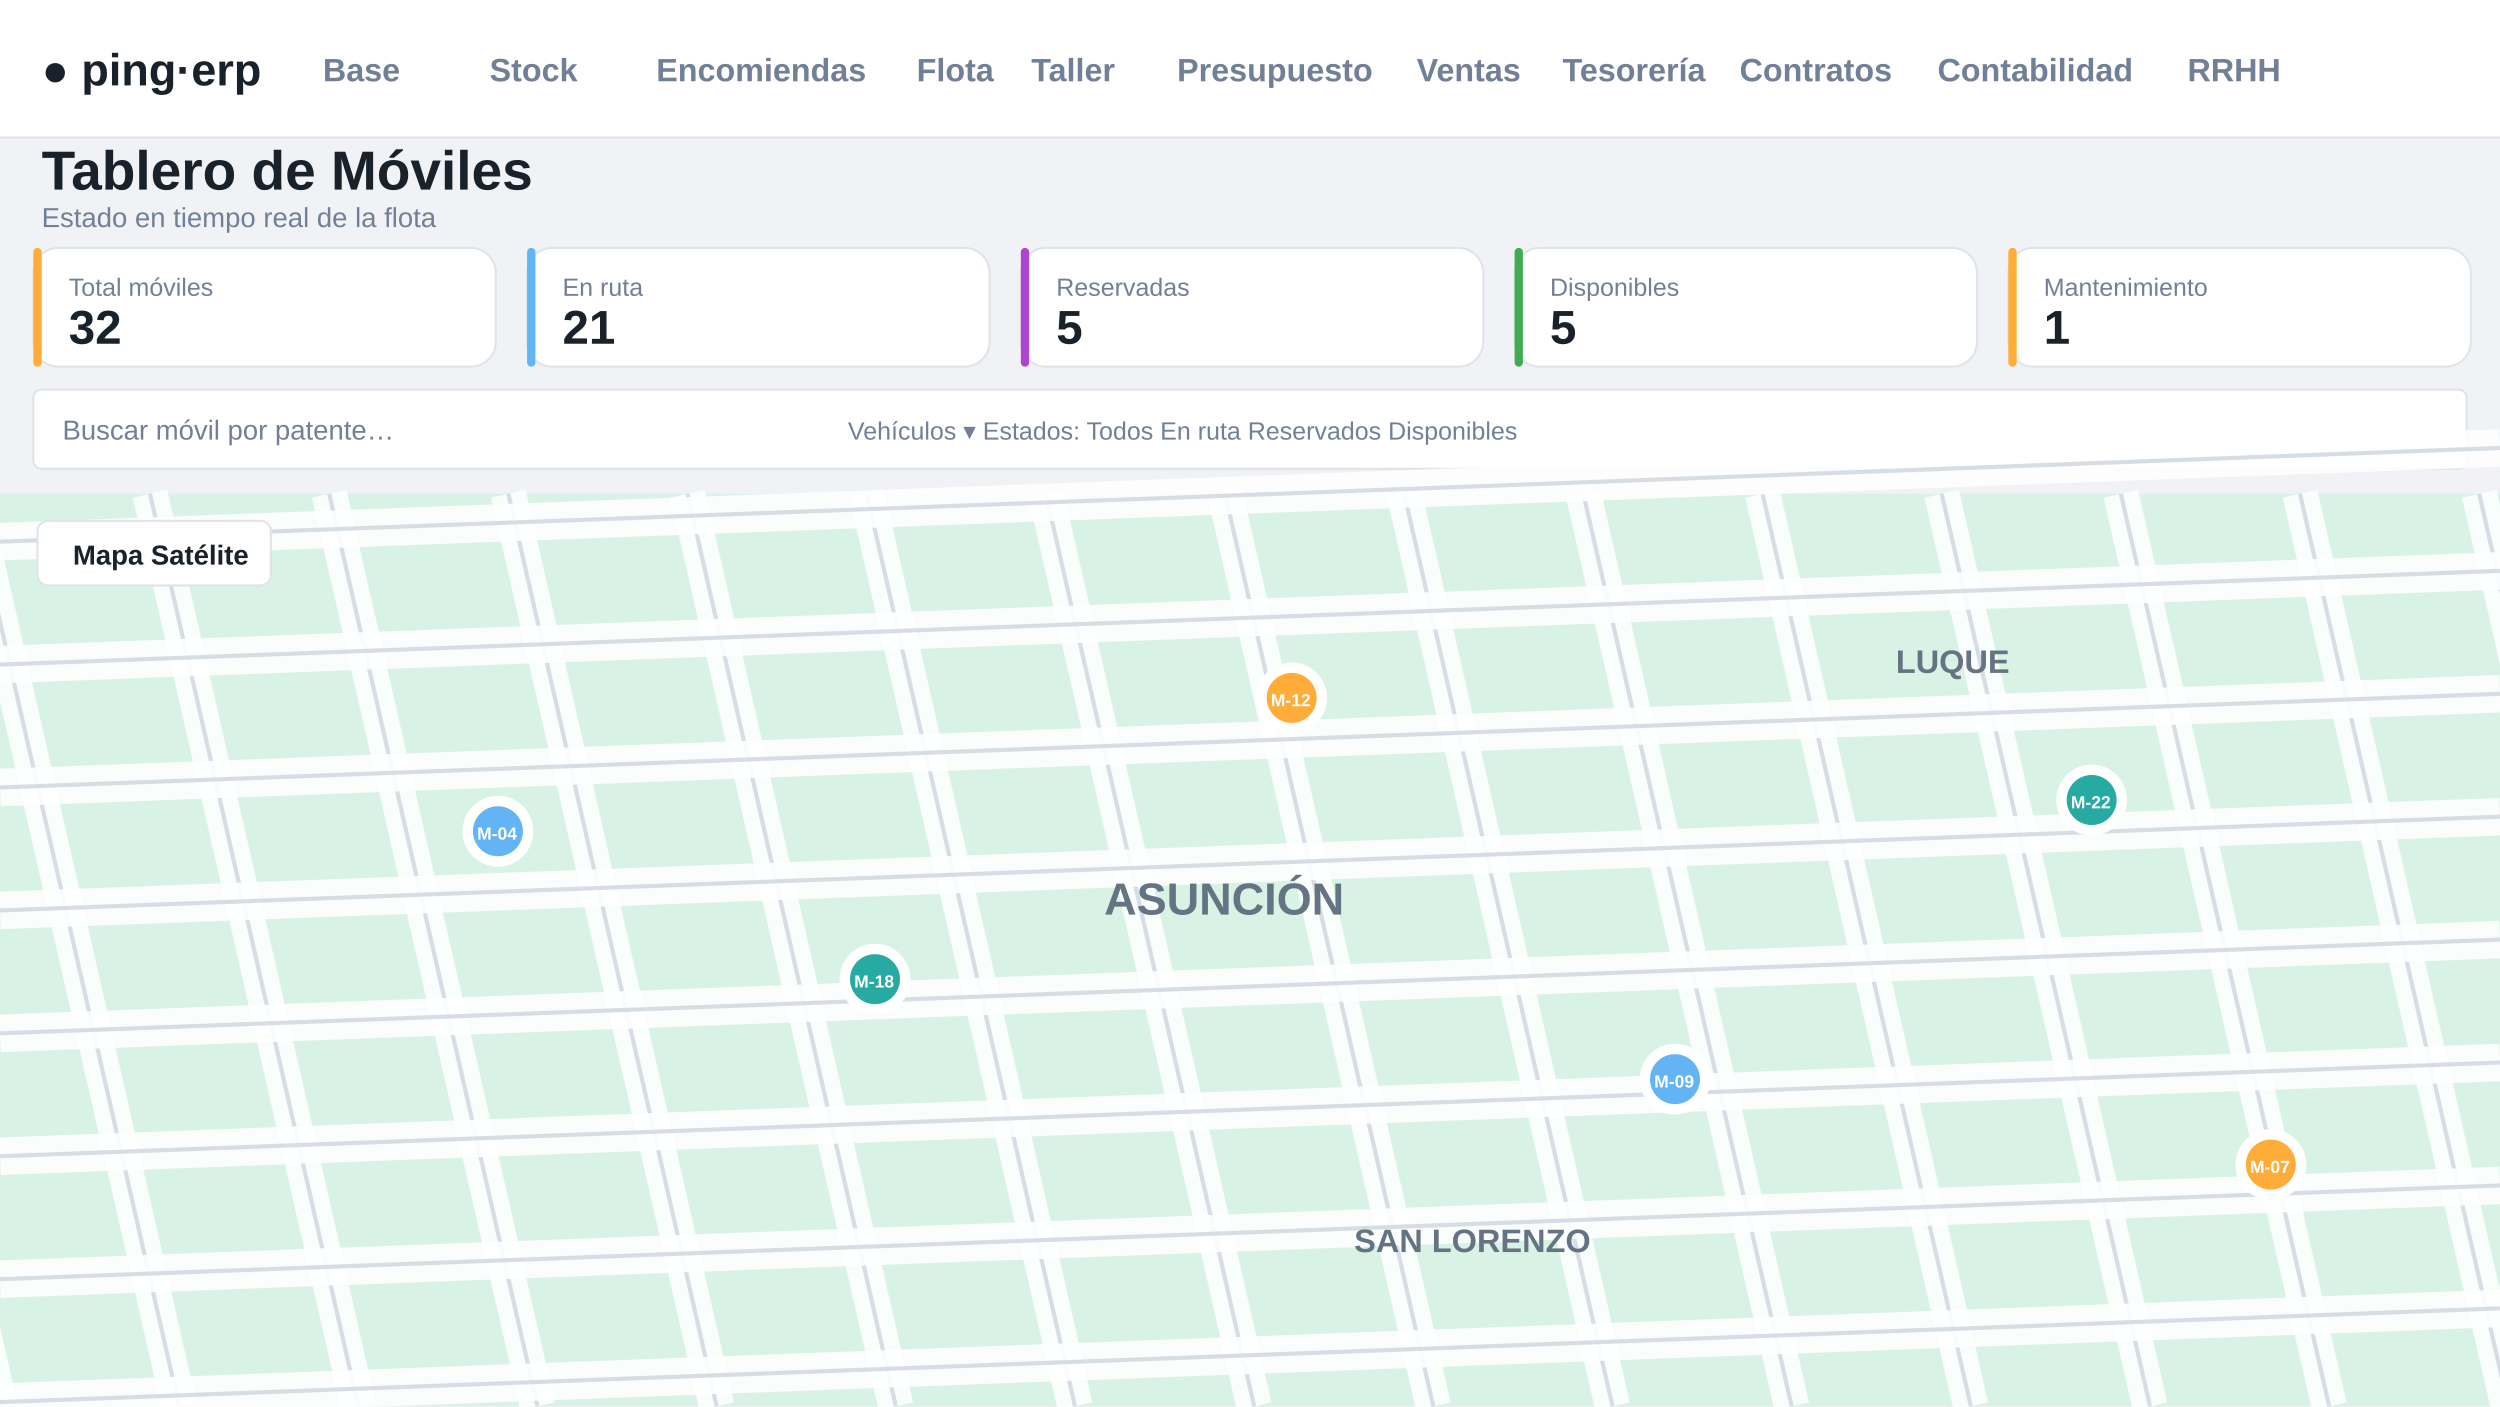
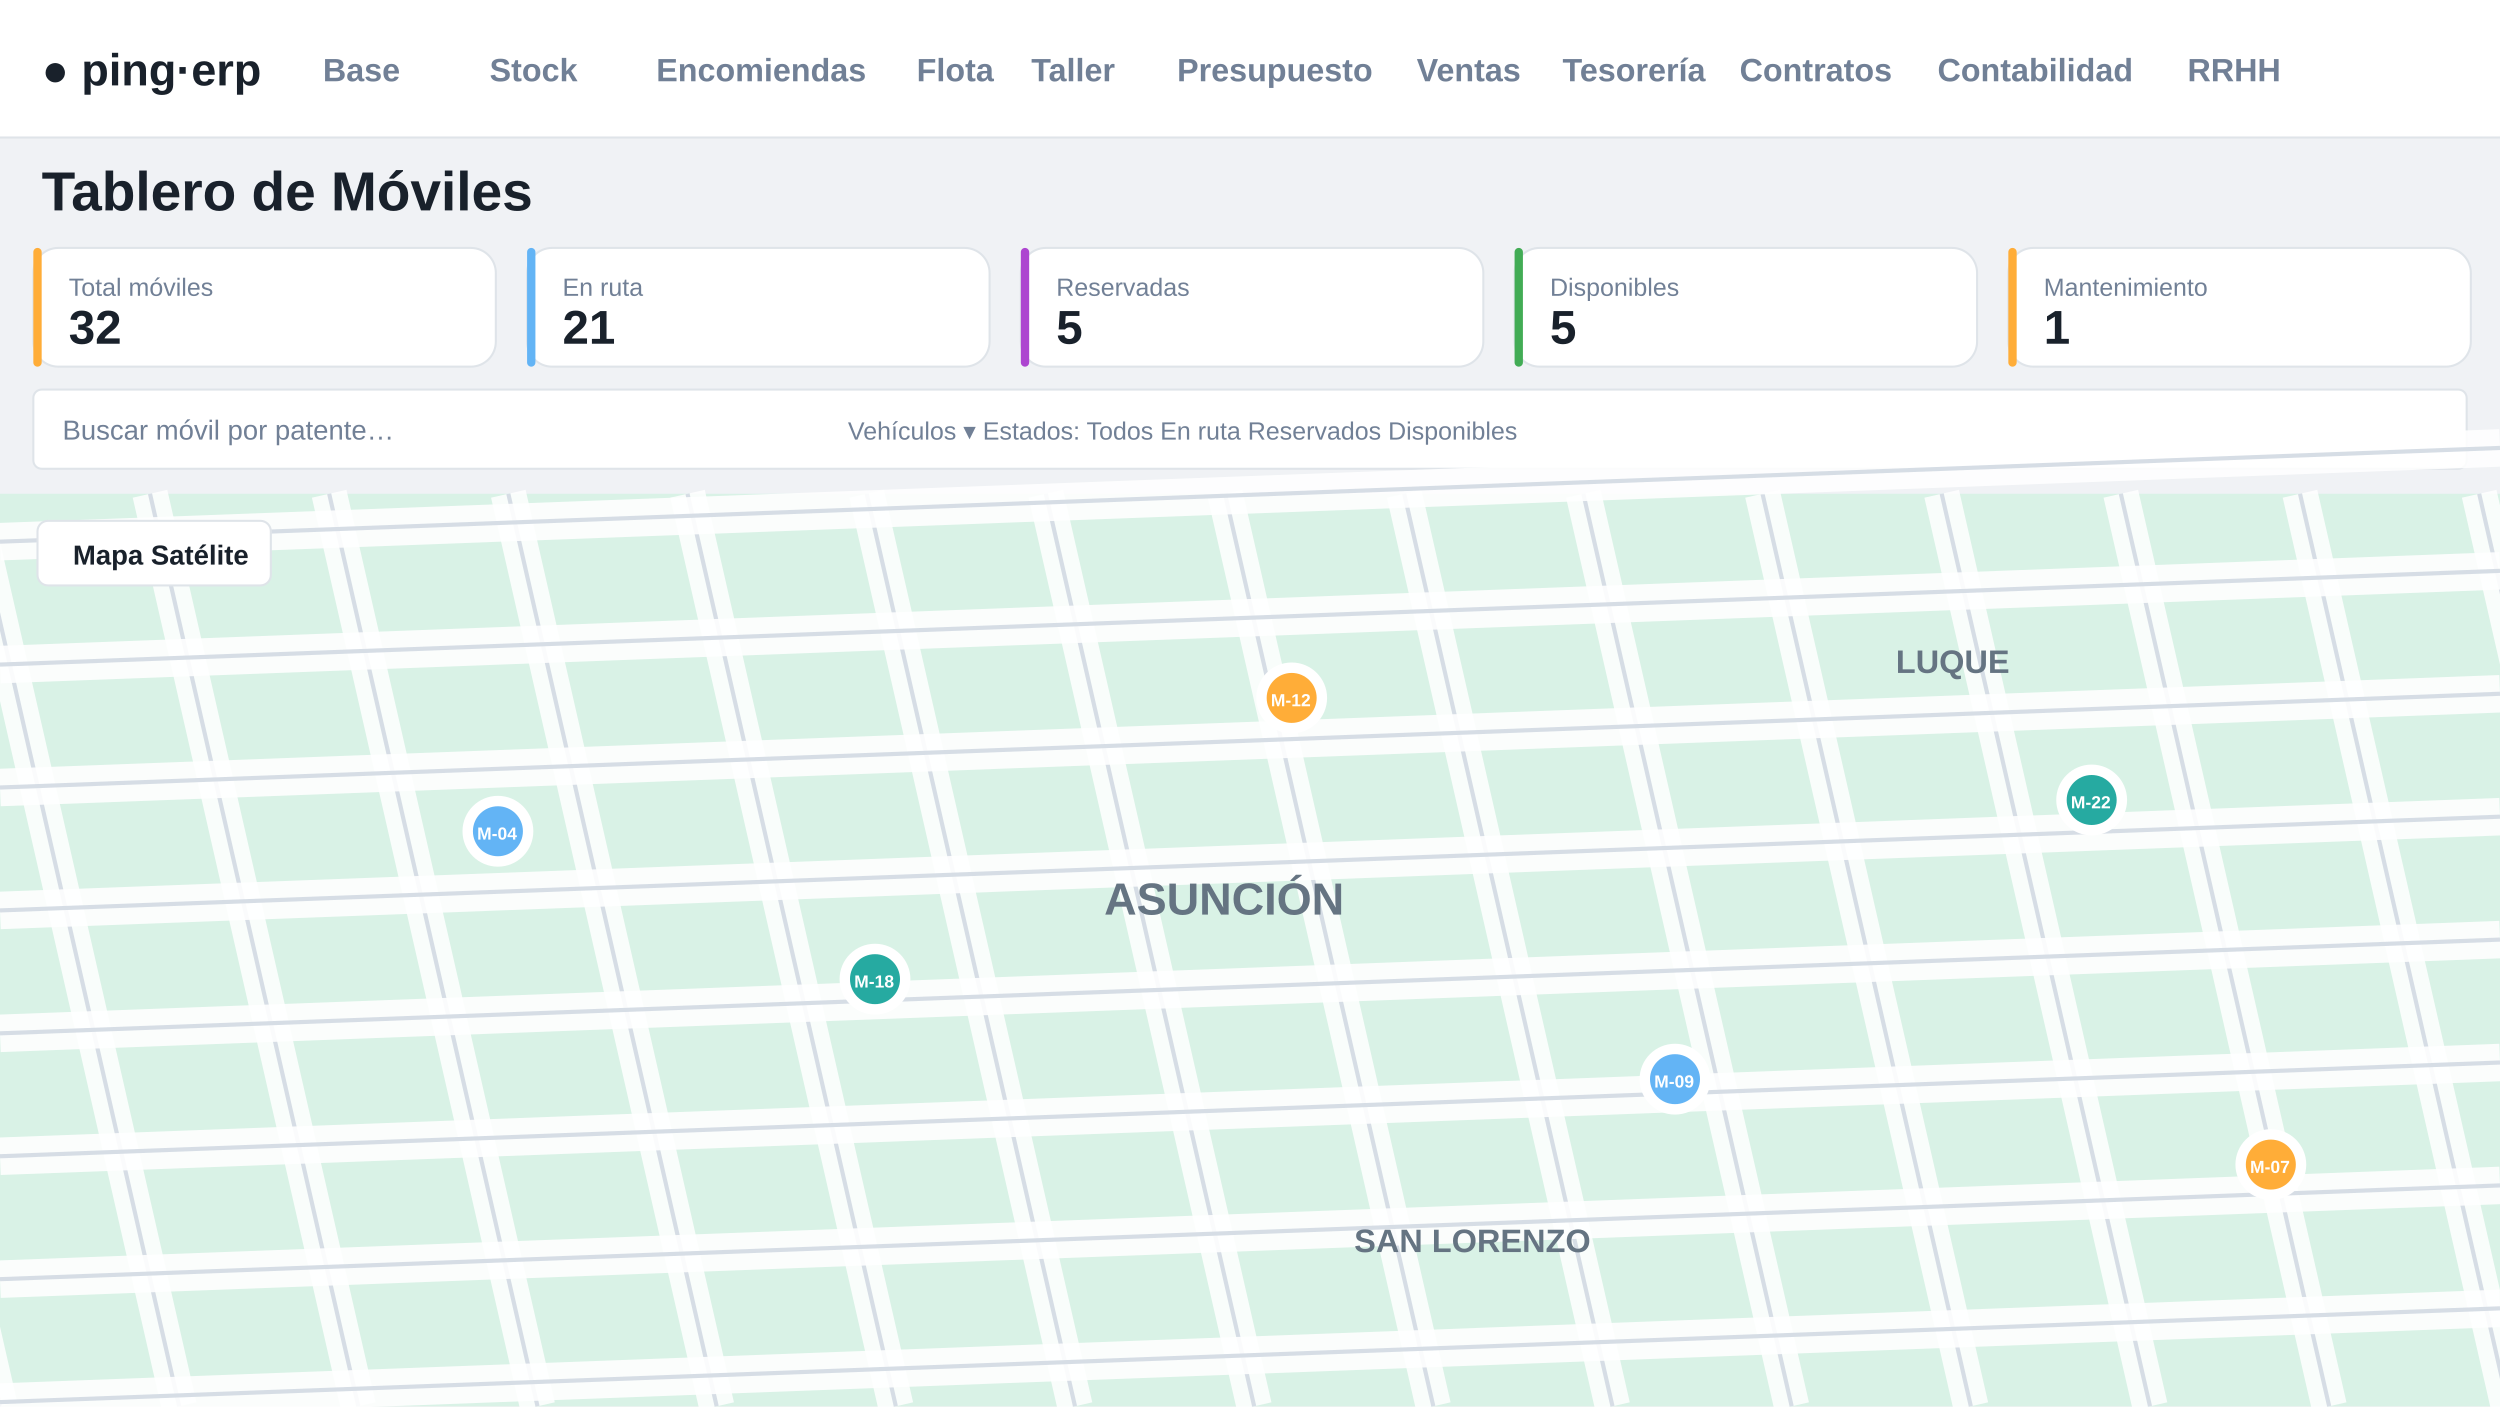
<svg xmlns="http://www.w3.org/2000/svg" viewBox="0 0 1200 675" role="img" aria-label="Monitor One tablero de móviles">
  <rect width="1200" height="675" fill="#f0f2f5" />
  <rect x="0" y="0" width="1200" height="66" rx="0" fill="#fff" stroke="none" stroke-width="1" />
  <text x="20" y="41" font-family="Arial,Helvetica,sans-serif" font-size="21.6" fill="#19212b" font-weight="700">● ping·erp</text>
  <text x="155" y="39" font-family="Arial,Helvetica,sans-serif" font-size="15.5" fill="#718096" font-weight="600">Base</text>
  <text x="235" y="39" font-family="Arial,Helvetica,sans-serif" font-size="15.5" fill="#718096" font-weight="600">Stock</text>
  <text x="315" y="39" font-family="Arial,Helvetica,sans-serif" font-size="15.5" fill="#718096" font-weight="600">Encomiendas</text>
  <text x="440" y="39" font-family="Arial,Helvetica,sans-serif" font-size="15.5" fill="#718096" font-weight="600">Flota</text>
  <text x="495" y="39" font-family="Arial,Helvetica,sans-serif" font-size="15.5" fill="#718096" font-weight="600">Taller</text>
  <text x="565" y="39" font-family="Arial,Helvetica,sans-serif" font-size="15.5" fill="#718096" font-weight="600">Presupuesto</text>
  <text x="680" y="39" font-family="Arial,Helvetica,sans-serif" font-size="15.5" fill="#718096" font-weight="600">Ventas</text>
  <text x="750" y="39" font-family="Arial,Helvetica,sans-serif" font-size="15.5" fill="#718096" font-weight="600">Tesorería</text>
  <text x="835" y="39" font-family="Arial,Helvetica,sans-serif" font-size="15.5" fill="#718096" font-weight="600">Contratos</text>
  <text x="930" y="39" font-family="Arial,Helvetica,sans-serif" font-size="15.5" fill="#718096" font-weight="600">Contabilidad</text>
  <text x="1050" y="39" font-family="Arial,Helvetica,sans-serif" font-size="15.5" fill="#718096" font-weight="600">RRHH</text>
  <path d="M0 66H1200" stroke="#dfe4e9" stroke-width="1" />
-   <text x="20" y="91" font-family="Arial,Helvetica,sans-serif" font-size="26.4" fill="#19212b" font-weight="700">Tablero de Móviles</text>
-   <text x="20" y="109" font-family="Arial,Helvetica,sans-serif" font-size="13.2" fill="#718096" font-weight="400">Estado en tiempo real de la flota</text>
+   <text x="20" y="101" font-family="Arial,Helvetica,sans-serif" font-size="26.4" fill="#19212b" font-weight="700">Tablero de Móviles</text>
  <rect x="16" y="119" width="222" height="57" rx="12" fill="#fff" stroke="#dfe4e9" stroke-width="1" />
  <rect x="16" y="119" width="4" height="57" rx="2" fill="#ffad38" stroke="none" stroke-width="1" />
  <text x="33" y="142" font-family="Arial,Helvetica,sans-serif" font-size="12" fill="#718096" font-weight="400">Total móviles</text>
  <text x="33" y="165" font-family="Arial,Helvetica,sans-serif" font-size="22.8" fill="#19212b" font-weight="700">32</text>
  <rect x="253" y="119" width="222" height="57" rx="12" fill="#fff" stroke="#dfe4e9" stroke-width="1" />
  <rect x="253" y="119" width="4" height="57" rx="2" fill="#63b4f5" stroke="none" stroke-width="1" />
  <text x="270" y="142" font-family="Arial,Helvetica,sans-serif" font-size="12" fill="#718096" font-weight="400">En ruta</text>
  <text x="270" y="165" font-family="Arial,Helvetica,sans-serif" font-size="22.8" fill="#19212b" font-weight="700">21</text>
  <rect x="490" y="119" width="222" height="57" rx="12" fill="#fff" stroke="#dfe4e9" stroke-width="1" />
  <rect x="490" y="119" width="4" height="57" rx="2" fill="#ad45d0" stroke="none" stroke-width="1" />
  <text x="507" y="142" font-family="Arial,Helvetica,sans-serif" font-size="12" fill="#718096" font-weight="400">Reservadas</text>
  <text x="507" y="165" font-family="Arial,Helvetica,sans-serif" font-size="22.8" fill="#19212b" font-weight="700">5</text>
  <rect x="727" y="119" width="222" height="57" rx="12" fill="#fff" stroke="#dfe4e9" stroke-width="1" />
  <rect x="727" y="119" width="4" height="57" rx="2" fill="#42ac55" stroke="none" stroke-width="1" />
  <text x="744" y="142" font-family="Arial,Helvetica,sans-serif" font-size="12" fill="#718096" font-weight="400">Disponibles</text>
  <text x="744" y="165" font-family="Arial,Helvetica,sans-serif" font-size="22.8" fill="#19212b" font-weight="700">5</text>
  <rect x="964" y="119" width="222" height="57" rx="12" fill="#fff" stroke="#dfe4e9" stroke-width="1" />
  <rect x="964" y="119" width="4" height="57" rx="2" fill="#ffad38" stroke="none" stroke-width="1" />
  <text x="981" y="142" font-family="Arial,Helvetica,sans-serif" font-size="12" fill="#718096" font-weight="400">Mantenimiento</text>
  <text x="981" y="165" font-family="Arial,Helvetica,sans-serif" font-size="22.8" fill="#19212b" font-weight="700">1</text>
  <rect x="16" y="187" width="1168" height="38" rx="4" fill="#fff" stroke="#dfe4e9" stroke-width="1" />
  <text x="30" y="211" font-family="Arial,Helvetica,sans-serif" font-size="13.2" fill="#718096" font-weight="400">Buscar móvil por patente…</text>
  <text x="407" y="211" font-family="Arial,Helvetica,sans-serif" font-size="12" fill="#718096" font-weight="400">Vehículos    ▾     Estados: Todos   En ruta   Reservados   Disponibles</text>
  <rect x="0" y="237" width="1200" height="438" rx="0" fill="#d9f2e6" stroke="none" stroke-width="1" />
  <path d="M-100 237L0 675" stroke="#fff" stroke-width="17" opacity=".85" />
  <path d="M-100 237L0 675" stroke="#d6dde5" stroke-width="2" />
  <path d="M-14 237L86 675" stroke="#fff" stroke-width="17" opacity=".85" />
  <path d="M-14 237L86 675" stroke="#d6dde5" stroke-width="2" />
  <path d="M72 237L172 675" stroke="#fff" stroke-width="17" opacity=".85" />
  <path d="M72 237L172 675" stroke="#d6dde5" stroke-width="2" />
  <path d="M158 237L258 675" stroke="#fff" stroke-width="17" opacity=".85" />
  <path d="M158 237L258 675" stroke="#d6dde5" stroke-width="2" />
  <path d="M244 237L344 675" stroke="#fff" stroke-width="17" opacity=".85" />
  <path d="M244 237L344 675" stroke="#d6dde5" stroke-width="2" />
  <path d="M330 237L430 675" stroke="#fff" stroke-width="17" opacity=".85" />
  <path d="M330 237L430 675" stroke="#d6dde5" stroke-width="2" />
  <path d="M416 237L516 675" stroke="#fff" stroke-width="17" opacity=".85" />
  <path d="M416 237L516 675" stroke="#d6dde5" stroke-width="2" />
  <path d="M502 237L602 675" stroke="#fff" stroke-width="17" opacity=".85" />
  <path d="M502 237L602 675" stroke="#d6dde5" stroke-width="2" />
  <path d="M588 237L688 675" stroke="#fff" stroke-width="17" opacity=".85" />
  <path d="M588 237L688 675" stroke="#d6dde5" stroke-width="2" />
  <path d="M674 237L774 675" stroke="#fff" stroke-width="17" opacity=".85" />
  <path d="M674 237L774 675" stroke="#d6dde5" stroke-width="2" />
  <path d="M760 237L860 675" stroke="#fff" stroke-width="17" opacity=".85" />
  <path d="M760 237L860 675" stroke="#d6dde5" stroke-width="2" />
  <path d="M846 237L946 675" stroke="#fff" stroke-width="17" opacity=".85" />
  <path d="M846 237L946 675" stroke="#d6dde5" stroke-width="2" />
  <path d="M932 237L1032 675" stroke="#fff" stroke-width="17" opacity=".85" />
  <path d="M932 237L1032 675" stroke="#d6dde5" stroke-width="2" />
  <path d="M1018 237L1118 675" stroke="#fff" stroke-width="17" opacity=".85" />
  <path d="M1018 237L1118 675" stroke="#d6dde5" stroke-width="2" />
  <path d="M1104 237L1204 675" stroke="#fff" stroke-width="17" opacity=".85" />
  <path d="M1104 237L1204 675" stroke="#d6dde5" stroke-width="2" />
  <path d="M1190 237L1290 675" stroke="#fff" stroke-width="17" opacity=".85" />
  <path d="M1190 237L1290 675" stroke="#d6dde5" stroke-width="2" />
  <path d="M1276 237L1376 675" stroke="#fff" stroke-width="17" opacity=".85" />
  <path d="M1276 237L1376 675" stroke="#d6dde5" stroke-width="2" />
  <path d="M0 260L1200 215" stroke="#fff" stroke-width="18" opacity=".88" />
  <path d="M0 260L1200 215" stroke="#d6dde5" stroke-width="2" />
  <path d="M0 319L1200 274" stroke="#fff" stroke-width="18" opacity=".88" />
  <path d="M0 319L1200 274" stroke="#d6dde5" stroke-width="2" />
  <path d="M0 378L1200 333" stroke="#fff" stroke-width="18" opacity=".88" />
  <path d="M0 378L1200 333" stroke="#d6dde5" stroke-width="2" />
  <path d="M0 437L1200 392" stroke="#fff" stroke-width="18" opacity=".88" />
  <path d="M0 437L1200 392" stroke="#d6dde5" stroke-width="2" />
  <path d="M0 496L1200 451" stroke="#fff" stroke-width="18" opacity=".88" />
  <path d="M0 496L1200 451" stroke="#d6dde5" stroke-width="2" />
  <path d="M0 555L1200 510" stroke="#fff" stroke-width="18" opacity=".88" />
  <path d="M0 555L1200 510" stroke="#d6dde5" stroke-width="2" />
  <path d="M0 614L1200 569" stroke="#fff" stroke-width="18" opacity=".88" />
  <path d="M0 614L1200 569" stroke="#d6dde5" stroke-width="2" />
  <path d="M0 673L1200 628" stroke="#fff" stroke-width="18" opacity=".88" />
  <path d="M0 673L1200 628" stroke="#d6dde5" stroke-width="2" />
  <rect x="18" y="250" width="112" height="31" rx="5" fill="#fff" stroke="#dfe4e9" stroke-width="1" />
  <text x="35" y="271" font-family="Arial,Helvetica,sans-serif" font-size="13.2" fill="#19212b" font-weight="700">Mapa     Satélite</text>
  <circle cx="239" cy="399" r="17" fill="#fff" />
  <circle cx="239" cy="399" r="12" fill="#63b4f5" />
  <text x="229" y="403" font-family="Arial,Helvetica,sans-serif" font-size="8.4" fill="#fff" font-weight="700">M-04</text>
  <circle cx="420" cy="470" r="17" fill="#fff" />
  <circle cx="420" cy="470" r="12" fill="#26aaa1" />
  <text x="410" y="474" font-family="Arial,Helvetica,sans-serif" font-size="8.4" fill="#fff" font-weight="700">M-18</text>
  <circle cx="620" cy="335" r="17" fill="#fff" />
  <circle cx="620" cy="335" r="12" fill="#ffad38" />
  <text x="610" y="339" font-family="Arial,Helvetica,sans-serif" font-size="8.4" fill="#fff" font-weight="700">M-12</text>
  <circle cx="804" cy="518" r="17" fill="#fff" />
  <circle cx="804" cy="518" r="12" fill="#63b4f5" />
  <text x="794" y="522" font-family="Arial,Helvetica,sans-serif" font-size="8.4" fill="#fff" font-weight="700">M-09</text>
  <circle cx="1004" cy="384" r="17" fill="#fff" />
  <circle cx="1004" cy="384" r="12" fill="#26aaa1" />
  <text x="994" y="388" font-family="Arial,Helvetica,sans-serif" font-size="8.4" fill="#fff" font-weight="700">M-22</text>
  <circle cx="1090" cy="559" r="17" fill="#fff" />
  <circle cx="1090" cy="559" r="12" fill="#ffad38" />
  <text x="1080" y="563" font-family="Arial,Helvetica,sans-serif" font-size="8.4" fill="#fff" font-weight="700">M-07</text>
  <text x="530" y="439" font-family="Arial,Helvetica,sans-serif" font-size="21.6" fill="#657482" font-weight="700">ASUNCIÓN</text>
  <text x="910" y="323" font-family="Arial,Helvetica,sans-serif" font-size="15.6" fill="#657482" font-weight="700">LUQUE</text>
  <text x="650" y="601" font-family="Arial,Helvetica,sans-serif" font-size="15.6" fill="#657482" font-weight="700">SAN LORENZO</text>
</svg>
